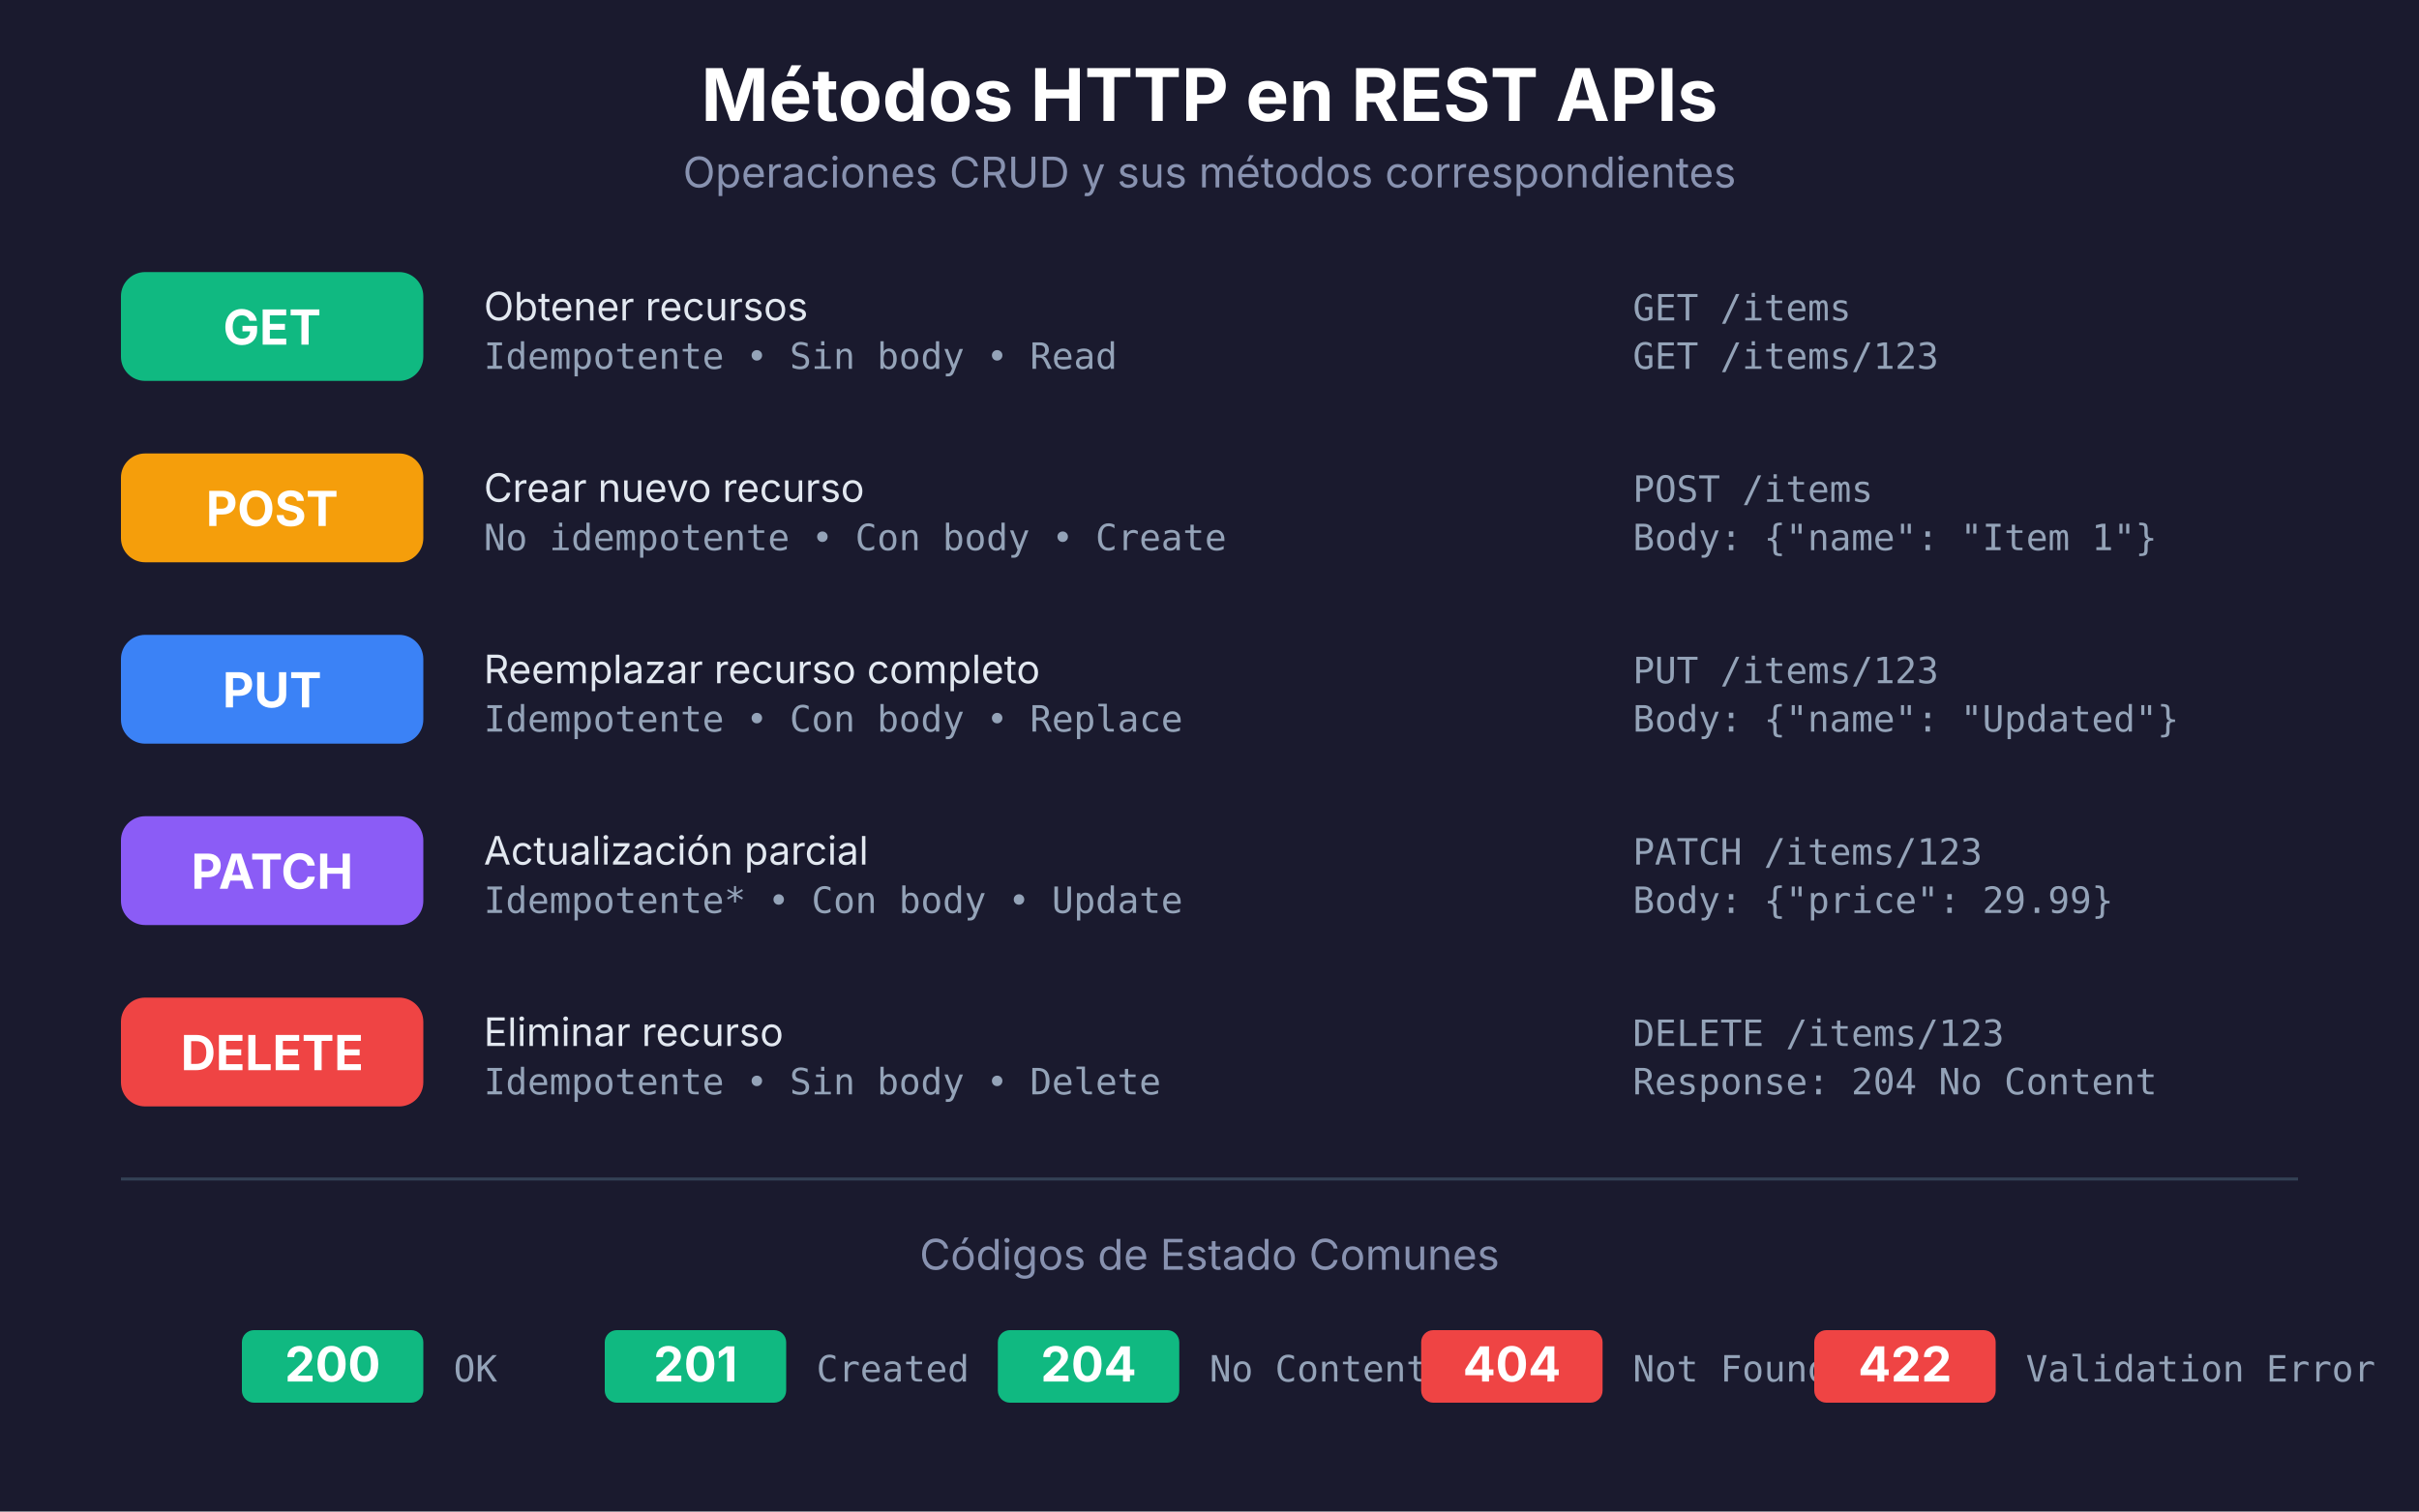
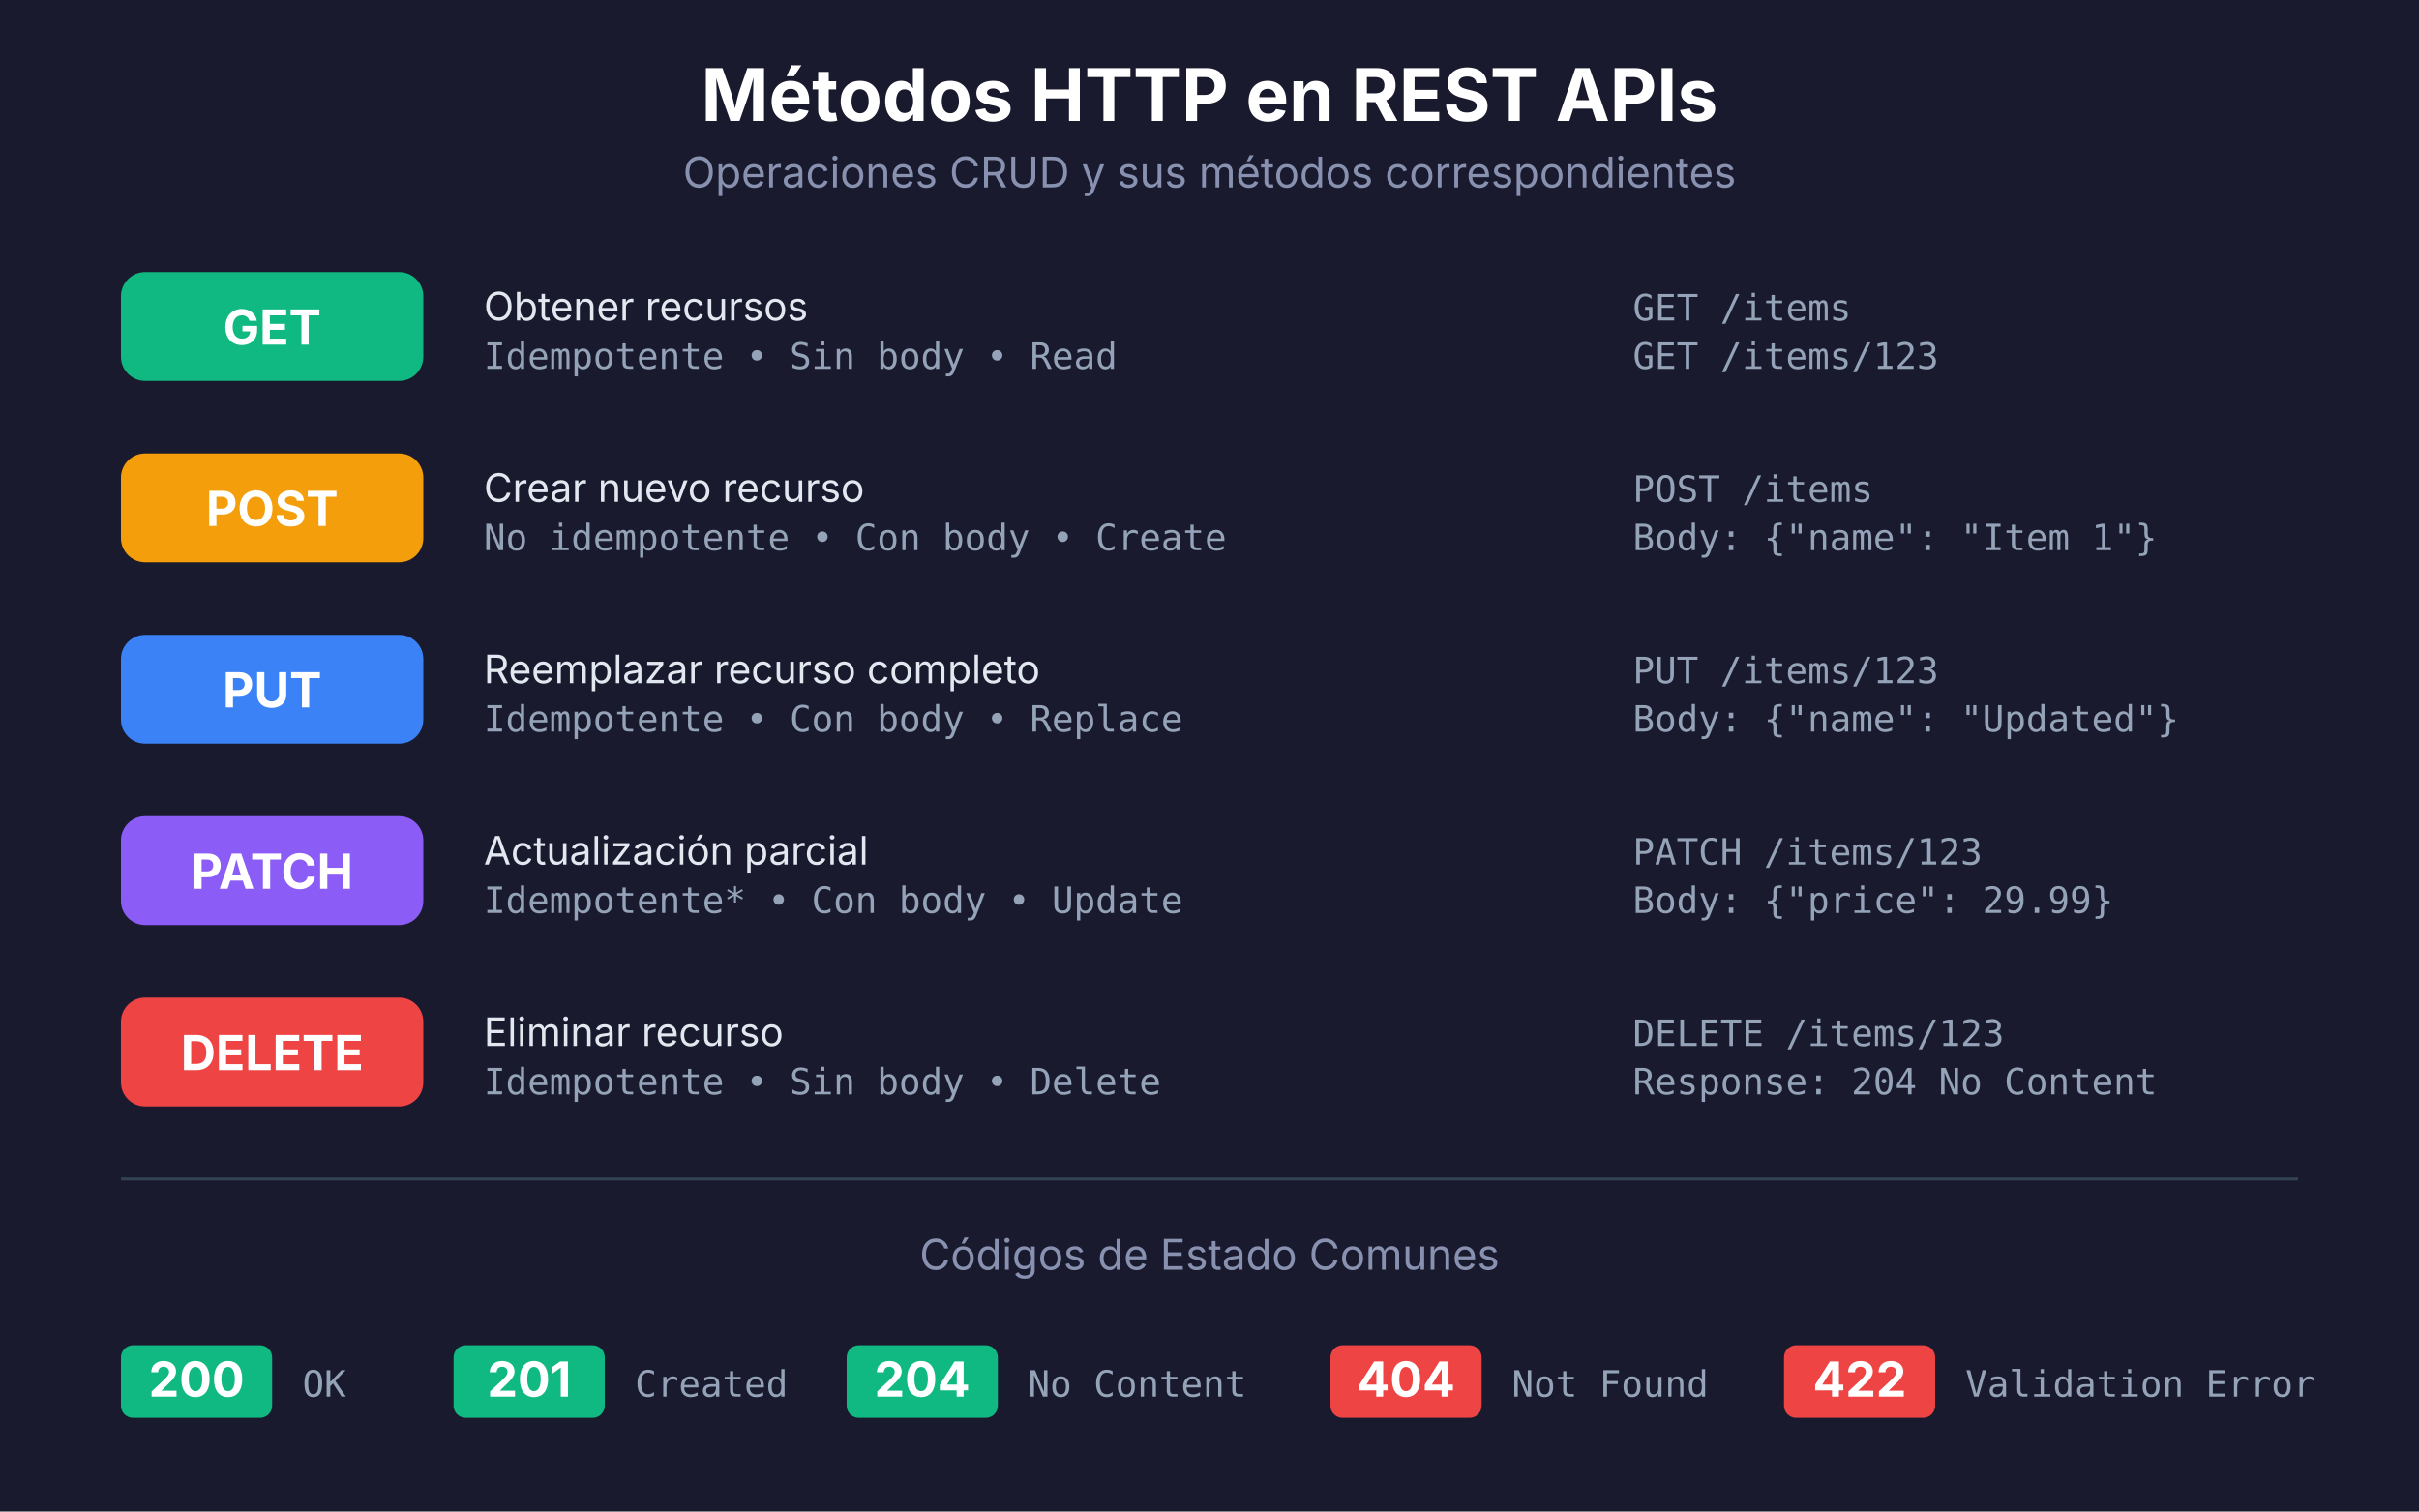
<svg xmlns="http://www.w3.org/2000/svg" viewBox="0 0 800 500">
  <defs>
    <style>
      .bg { fill: #1a1a2e; }
      .title { fill: #ffffff; font-family: Inter, sans-serif; font-size: 24px; font-weight: bold; }
      .subtitle { fill: #8892b0; font-family: Inter, sans-serif; font-size: 14px; }
      .method-box { rx: 8; ry: 8; }
      .get { fill: #10b981; }
      .post { fill: #f59e0b; }
      .put { fill: #3b82f6; }
      .patch { fill: #8b5cf6; }
      .delete { fill: #ef4444; }
      .method-text { fill: #ffffff; font-family: Inter, sans-serif; font-size: 16px; font-weight: bold; }
      .desc-text { fill: #e2e8f0; font-family: Inter, sans-serif; font-size: 13px; }
      .code-text { fill: #94a3b8; font-family: monospace; font-size: 12px; }
      .icon { fill: #ffffff; }
      .divider { stroke: #334155; stroke-width: 1; }
    </style>
  </defs>
  <rect class="bg" width="800" height="500" />
  <text class="title" x="400" y="40" text-anchor="middle">Métodos HTTP en REST APIs</text>
  <text class="subtitle" x="400" y="62" text-anchor="middle">Operaciones CRUD y sus métodos correspondientes</text>
  <g transform="translate(40, 90)">
    <rect class="method-box get" width="100" height="36" x="0" y="0" />
    <text class="method-text" x="50" y="24" text-anchor="middle">GET</text>
    <text class="desc-text" x="120" y="16">Obtener recursos</text>
    <text class="code-text" x="120" y="32">Idempotente • Sin body • Read</text>
    <text class="code-text" x="500" y="16">GET /items</text>
    <text class="code-text" x="500" y="32">GET /items/123</text>
  </g>
  <g transform="translate(40, 150)">
    <rect class="method-box post" width="100" height="36" x="0" y="0" />
    <text class="method-text" x="50" y="24" text-anchor="middle">POST</text>
    <text class="desc-text" x="120" y="16">Crear nuevo recurso</text>
    <text class="code-text" x="120" y="32">No idempotente • Con body • Create</text>
    <text class="code-text" x="500" y="16">POST /items</text>
    <text class="code-text" x="500" y="32">Body: {"name": "Item 1"}</text>
  </g>
  <g transform="translate(40, 210)">
    <rect class="method-box put" width="100" height="36" x="0" y="0" />
    <text class="method-text" x="50" y="24" text-anchor="middle">PUT</text>
    <text class="desc-text" x="120" y="16">Reemplazar recurso completo</text>
    <text class="code-text" x="120" y="32">Idempotente • Con body • Replace</text>
    <text class="code-text" x="500" y="16">PUT /items/123</text>
    <text class="code-text" x="500" y="32">Body: {"name": "Updated"}</text>
  </g>
  <g transform="translate(40, 270)">
    <rect class="method-box patch" width="100" height="36" x="0" y="0" />
    <text class="method-text" x="50" y="24" text-anchor="middle">PATCH</text>
    <text class="desc-text" x="120" y="16">Actualización parcial</text>
    <text class="code-text" x="120" y="32">Idempotente* • Con body • Update</text>
    <text class="code-text" x="500" y="16">PATCH /items/123</text>
    <text class="code-text" x="500" y="32">Body: {"price": 29.99}</text>
  </g>
  <g transform="translate(40, 330)">
    <rect class="method-box delete" width="100" height="36" x="0" y="0" />
    <text class="method-text" x="50" y="24" text-anchor="middle">DELETE</text>
    <text class="desc-text" x="120" y="16">Eliminar recurso</text>
    <text class="code-text" x="120" y="32">Idempotente • Sin body • Delete</text>
    <text class="code-text" x="500" y="16">DELETE /items/123</text>
    <text class="code-text" x="500" y="32">Response: 204 No Content</text>
  </g>
  <line class="divider" x1="40" y1="390" x2="760" y2="390" />
  <text class="subtitle" x="400" y="420" text-anchor="middle">Códigos de Estado Comunes</text>
-   <g transform="translate(80, 440)">
-     <rect fill="#10b981" width="60" height="24" rx="4" />
-     <text class="method-text" x="30" y="17" text-anchor="middle" font-size="12">200</text>
-     <text class="code-text" x="70" y="17">OK</text>
+   <g transform="translate(40, 445)">
+     <rect fill="#10b981" width="50" height="24" rx="4" />
+     <text class="method-text" x="25" y="17" text-anchor="middle" font-size="12">200</text>
+     <text class="code-text" x="60" y="17">OK</text>
  </g>
-   <g transform="translate(200, 440)">
-     <rect fill="#10b981" width="60" height="24" rx="4" />
-     <text class="method-text" x="30" y="17" text-anchor="middle" font-size="12">201</text>
-     <text class="code-text" x="70" y="17">Created</text>
+   <g transform="translate(150, 445)">
+     <rect fill="#10b981" width="50" height="24" rx="4" />
+     <text class="method-text" x="25" y="17" text-anchor="middle" font-size="12">201</text>
+     <text class="code-text" x="60" y="17">Created</text>
  </g>
-   <g transform="translate(330, 440)">
-     <rect fill="#10b981" width="60" height="24" rx="4" />
-     <text class="method-text" x="30" y="17" text-anchor="middle" font-size="12">204</text>
-     <text class="code-text" x="70" y="17">No Content</text>
+   <g transform="translate(280, 445)">
+     <rect fill="#10b981" width="50" height="24" rx="4" />
+     <text class="method-text" x="25" y="17" text-anchor="middle" font-size="12">204</text>
+     <text class="code-text" x="60" y="17">No Content</text>
  </g>
-   <g transform="translate(470, 440)">
-     <rect fill="#ef4444" width="60" height="24" rx="4" />
-     <text class="method-text" x="30" y="17" text-anchor="middle" font-size="12">404</text>
-     <text class="code-text" x="70" y="17">Not Found</text>
+   <g transform="translate(440, 445)">
+     <rect fill="#ef4444" width="50" height="24" rx="4" />
+     <text class="method-text" x="25" y="17" text-anchor="middle" font-size="12">404</text>
+     <text class="code-text" x="60" y="17">Not Found</text>
  </g>
-   <g transform="translate(600, 440)">
-     <rect fill="#ef4444" width="60" height="24" rx="4" />
-     <text class="method-text" x="30" y="17" text-anchor="middle" font-size="12">422</text>
-     <text class="code-text" x="70" y="17">Validation Error</text>
+   <g transform="translate(590, 445)">
+     <rect fill="#ef4444" width="50" height="24" rx="4" />
+     <text class="method-text" x="25" y="17" text-anchor="middle" font-size="12">422</text>
+     <text class="code-text" x="60" y="17">Validation Error</text>
  </g>
</svg>
